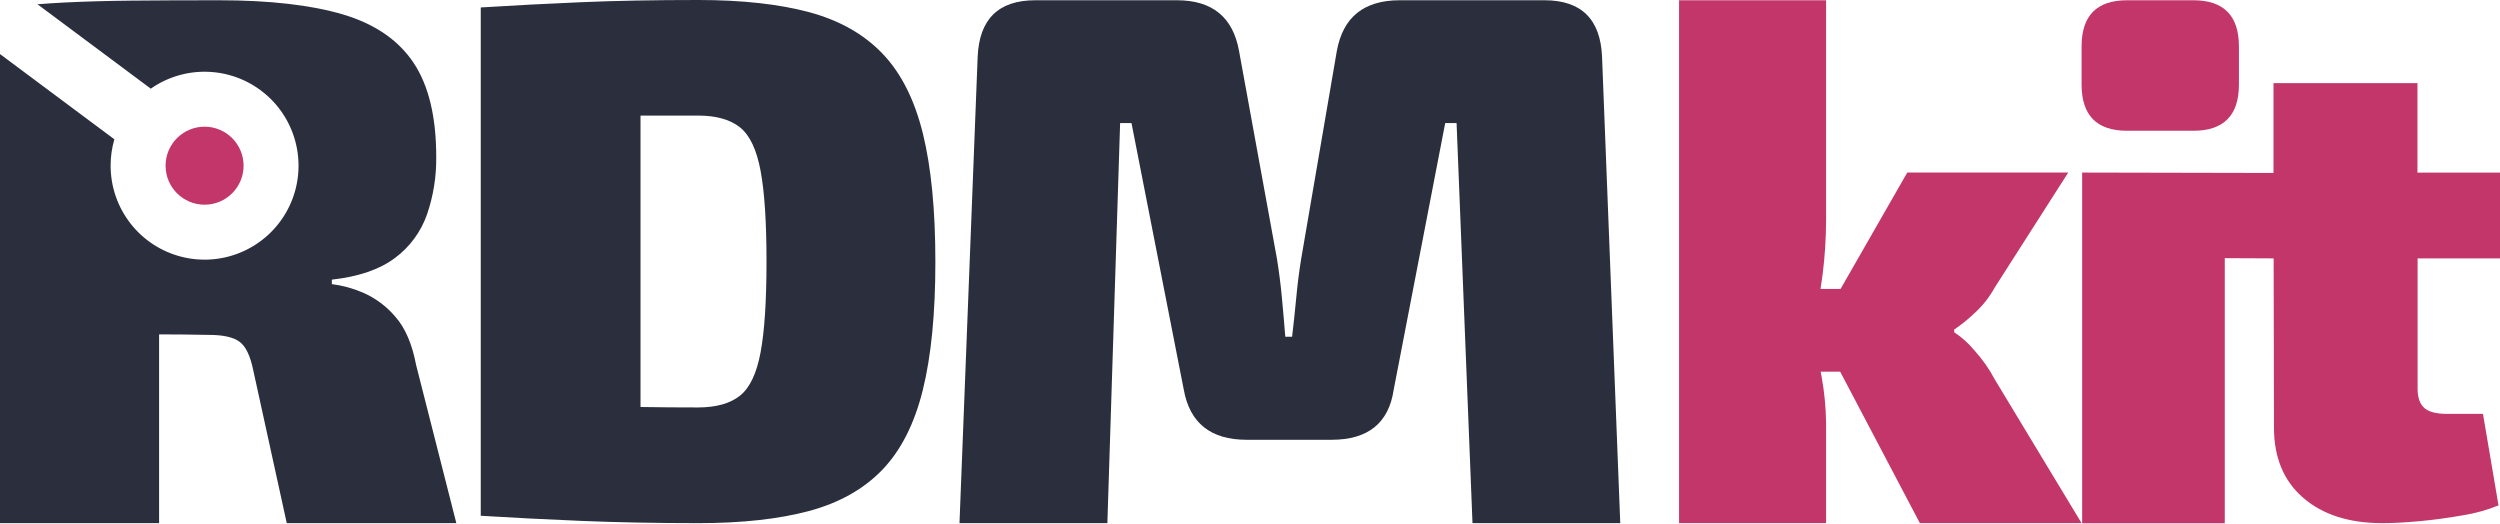
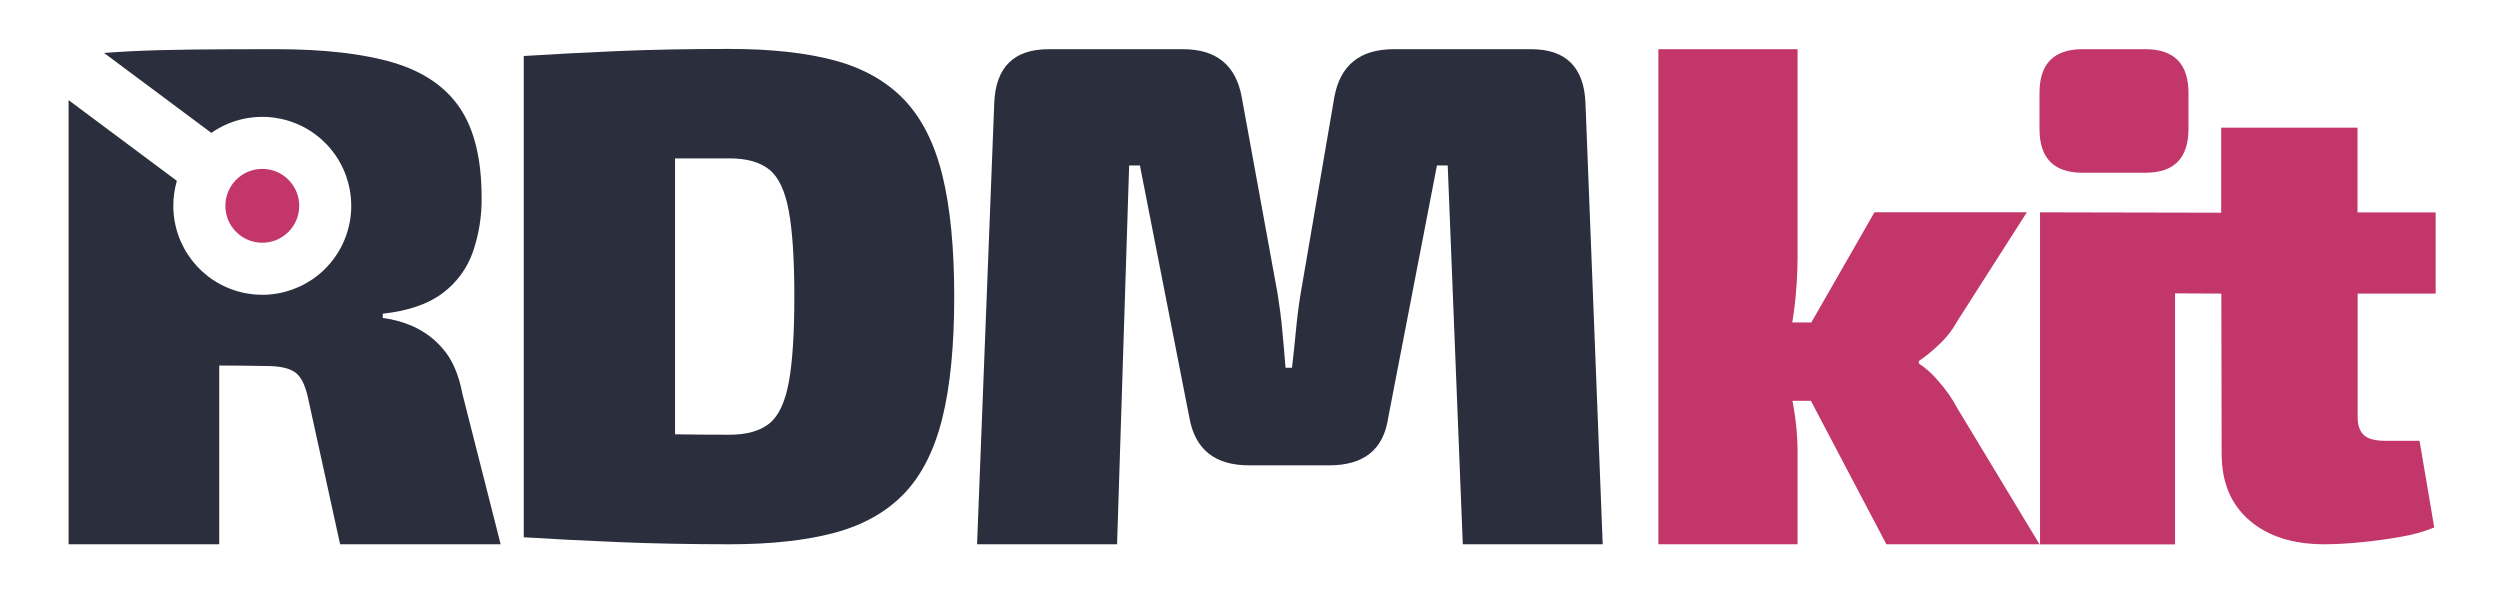
- <svg xmlns="http://www.w3.org/2000/svg" id="Layer_1" data-name="Layer 1" width="670.51" height="140.31" viewBox="0 0 670.51 140.31">
-   <defs>
-     <style>.cls-1{fill:#2a2e3d;}.cls-2{fill:#c23669;}</style>
+ <svg xmlns="http://www.w3.org/2000/svg" id="Layer_1" data-name="Layer 1" width="670.51" height="160" viewBox="0 0 672.31 160" version="1.1">
+   <defs id="defs2236">
+     <style id="style2234">.cls-1{fill:#2a2e3d;}.cls-2{fill:#c23669;}</style>
  </defs>
-   <path class="cls-1" d="M414.24.07q14.83,0,15.44,15.24l4.88,125H394.93L390.66,33h-3.05l-13.82,71.54q-2,13.41-16.66,13.41H334.36q-14.43,0-16.86-13.41L303.47,33h-3.05L297,140.31H257.34l4.87-125Q262.83.07,277.66.07h38q14.22,0,16.66,13.62l10.16,55.69c.54,3.38,1,6.84,1.32,10.36s.65,7.05.92,10.57h1.83q.62-5.28,1.12-10.57c.33-3.52.77-7,1.32-10.36l9.55-55.69Q361,.07,375.42.07Z" />
-   <path class="cls-2" d="M514.92,140.31h43.37L535,101.75A37.82,37.82,0,0,0,529.56,94a24,24,0,0,0-5.44-4.89V88.4A43.45,43.45,0,0,0,529.56,84,26.79,26.79,0,0,0,535,77.11l19.71-30.84H511.54L493.65,77.49h-5.38c.2-1.23.39-2.49.55-3.76a119.47,119.47,0,0,0,.94-14.67V.07H450.33V140.31h39.43v-26.9a74.66,74.66,0,0,0-1.22-12.5c-.08-.42-.15-.82-.23-1.23h5.23Z" />
-   <path class="cls-2" d="M570.49,35.07h17.8q12.19,0,12.2-12.4V12.47q0-12.39-12.2-12.4h-17.8q-12.21,0-12.2,12.4v10.2Q558.29,35.08,570.49,35.07Z" />
-   <path class="cls-2" d="M670.51,69.3v-23H648.37v-24H609.76l0,24.09-51.32-.11v94.06h38.25V69.24l13.11.06.09,45.39q0,12.07,7.87,18.85T639,140.31c2.93,0,6.31-.19,10.15-.55s7.66-.89,11.44-1.56a43.76,43.76,0,0,0,9.52-2.65L665.94,111h-9.7q-4.22,0-6-1.56t-1.83-5V69.3Z" />
-   <path class="cls-1" d="M111.59,97.84Q110,89.43,106,84.91a23.89,23.89,0,0,0-8.62-6.41A31.1,31.1,0,0,0,89,76.2V75q10.81-1.2,16.93-5.81a24.67,24.67,0,0,0,8.61-11.72A45.81,45.81,0,0,0,117,42.14q0-16.23-6.11-25.34T92,3.88Q79.13.07,58.7.07q-13.83,0-23.54.1T17.33.67c-2.35.12-4.79.28-7.28.47L40.44,23.78A25.2,25.2,0,1,1,29.67,44.44a25.4,25.4,0,0,1,1-7.08L0,14.5V140.31H42.67V89.68q6.06,0,13.42.14,5.61,0,8.12,1.81t3.7,7.61l9,41.07h45.48Z" />
-   <circle class="cls-2" cx="54.87" cy="44.44" r="10.46" />
-   <path class="cls-1" d="M247.51,35.77q-3.37-13.64-10.87-21.44T217,3.26Q204.82,0,187.23,0q-17.39,0-31.32.59T128.94,2V138.33q12.84.79,27.07,1.38t31.22.6q17.6,0,29.75-3.26T236.64,126q7.5-7.8,10.87-21.44t3.36-34.39Q250.87,49.41,247.51,35.77ZM204,94.46q-1.58,8.51-5.53,11.66t-11.27,3.16q-8.16,0-15.41-.12V31h15.41q7.32,0,11.27,3.16T204,45.85q1.58,8.49,1.58,24.3T204,94.46Z" />
+   <path class="cls-1" d="m 411.712,13.012 q 14.079,0 14.658,14.468 l 4.633,118.672 H 393.38 L 389.326,44.275 h -2.896 l -13.12,67.918 q -1.899,12.731 -15.817,12.731 h -21.617 q -13.699,0 -16.006,-12.731 l -13.32,-67.918 h -2.896 l -3.247,101.877 h -37.652 l 4.623,-118.672 q 0.589,-14.468 14.668,-14.468 h 36.076 q 13.5,0 15.817,12.93 l 9.646,52.871 c 0.513,3.209 0.949,6.494 1.253,9.835 0.304,3.342 0.617,6.693 0.873,10.035 h 1.737 q 0.589,-5.013 1.063,-10.035 c 0.313,-3.342 0.731,-6.646 1.253,-9.835 l 9.067,-52.871 q 2.335,-12.93 16.025,-12.93 z" id="path2238" style="fill:#2a2e3d;stroke-width:0.949" />
+   <path class="cls-2" d="m 507.295,146.152 h 41.174 l -22.111,-36.608 a 35.905,35.905 0 0 0 -5.165,-7.358 22.785,22.785 0 0 0 -5.165,-4.642 v -0.674 a 41.25,41.25 0 0 0 5.165,-4.177 25.434,25.434 0 0 0 5.165,-6.541 l 18.712,-29.279 h -40.984 L 487.102,86.512 h -5.108 c 0.19,-1.168 0.37,-2.364 0.522,-3.57 A 113.422,113.422 0 0 0 483.409,69.016 V 13.012 H 445.975 V 146.152 h 37.434 v -25.538 a 70.88,70.88 0 0 0 -1.158,-11.867 c -0.076,-0.399 -0.142,-0.778 -0.218,-1.168 h 4.965 z" id="path2240" style="fill:#c23669;stroke-width:0.949" />
+   <path class="cls-2" d="m 560.052,46.24 h 16.899 q 11.573,0 11.582,-11.772 v -9.684 q 0,-11.763 -11.582,-11.772 h -16.899 q -11.592,0 -11.582,11.772 v 9.684 q 0,11.782 11.582,11.772 z" id="path2242" style="fill:#c23669;stroke-width:0.949" />
+   <path class="cls-2" d="M 655.008,78.737 V 56.902 h -21.019 V 34.117 h -36.655 v 22.87 l -48.722,-0.104 v 89.298 h 36.313 V 78.68 l 12.446,0.057 0.085,43.092 q 0,11.459 7.472,17.896 7.472,6.437 20.165,6.427 c 2.782,0 5.991,-0.18 9.636,-0.522 3.646,-0.342 7.272,-0.845 10.861,-1.481 a 41.545,41.545 0 0 0 9.038,-2.516 l -3.959,-23.307 h -9.209 q -4.006,0 -5.696,-1.481 -1.69,-1.481 -1.737,-4.747 V 78.737 Z" id="path2244" style="fill:#c23669;stroke-width:0.949" />
+   <path class="cls-1" d="m 124.385,105.832 q -1.51,-7.984 -5.307,-12.275 a 22.681,22.681 0 0 0 -8.184,-6.085 29.525,29.525 0 0 0 -7.956,-2.184 v -1.139 q 10.263,-1.139 16.073,-5.516 a 23.421,23.421 0 0 0 8.174,-11.127 43.491,43.491 0 0 0 2.335,-14.554 q 0,-15.408 -5.801,-24.057 -5.801,-8.649 -17.934,-12.266 -12.218,-3.617 -31.614,-3.617 -13.13,0 -22.348,0.095 -9.218,0.095 -16.927,0.475 c -2.231,0.114 -4.547,0.266 -6.911,0.446 l 28.851,21.494 a 23.924,23.924 0 1 1 -10.225,19.614 24.114,24.114 0 0 1 0.949,-6.722 L 18.444,26.711 V 146.152 H 58.954 V 98.085 q 5.753,0 12.741,0.133 5.326,0 7.709,1.718 2.383,1.718 3.513,7.225 l 8.544,38.991 h 43.177 z" id="path2246" style="fill:#2a2e3d;stroke-width:0.949" />
+   <circle class="cls-2" cx="70.536" cy="55.136" r="9.93" id="circle2248" style="fill:#c23669;stroke-width:0.949" />
+   <path class="cls-1" d="m 253.423,46.905 q -3.199,-12.949 -10.32,-20.355 -7.12,-7.405 -18.646,-10.51 -11.563,-3.095 -28.263,-3.095 -16.51,0 -29.734,0.56 -13.225,0.56 -25.605,1.339 V 144.272 q 12.19,0.75 25.7,1.31 13.51,0.56 29.639,0.57 16.709,0 28.244,-3.095 11.535,-3.095 18.665,-10.491 7.12,-7.405 10.32,-20.355 3.199,-12.949 3.19,-32.649 0,-19.709 -3.19,-32.658 z m -41.307,55.719 q -1.5,8.079 -5.25,11.07 -3.75,2.991 -10.699,3 -7.747,0 -14.63,-0.114 V 42.376 h 14.63 q 6.949,0 10.699,3 3.75,3 5.25,11.098 1.5,8.06 1.5,23.07 0,15.01 -1.5,23.079 z" id="path2250" style="fill:#2a2e3d;stroke-width:0.949" />
</svg>
